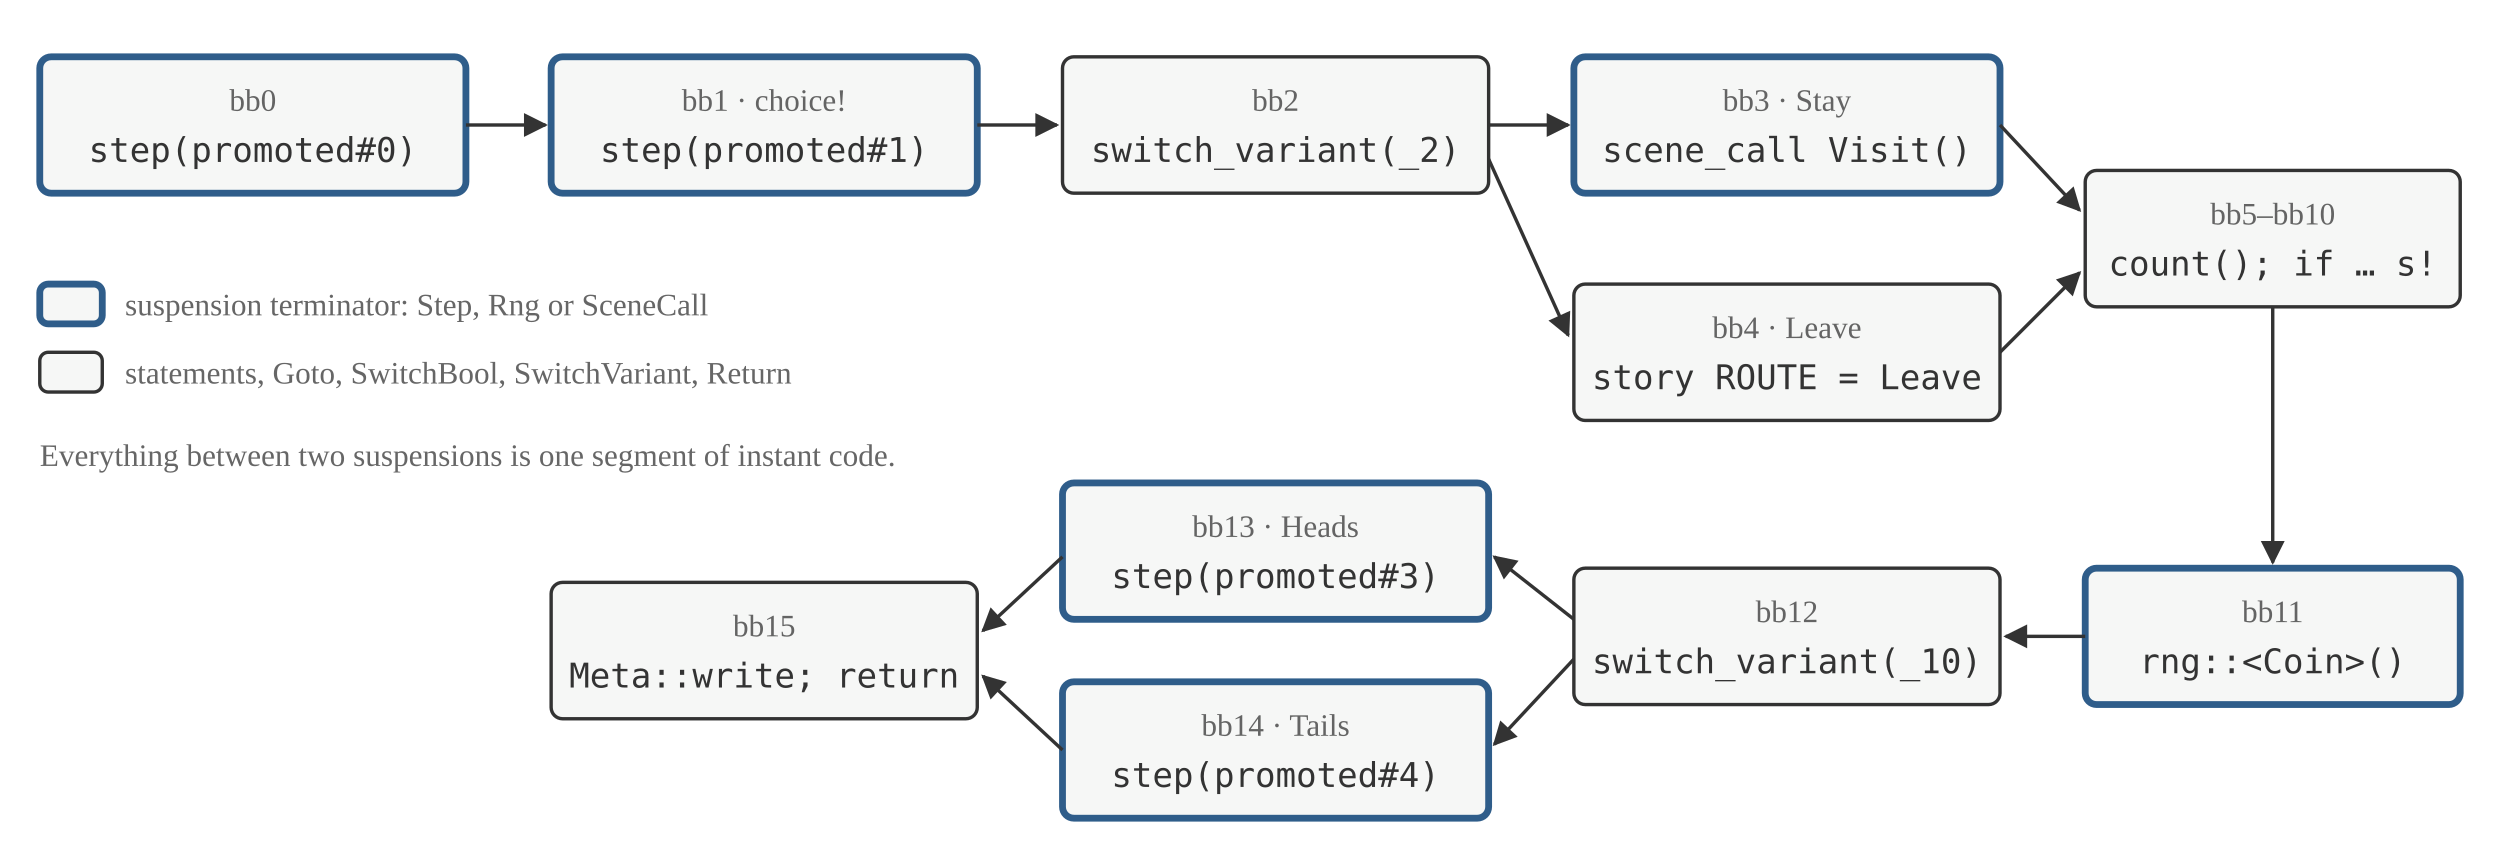
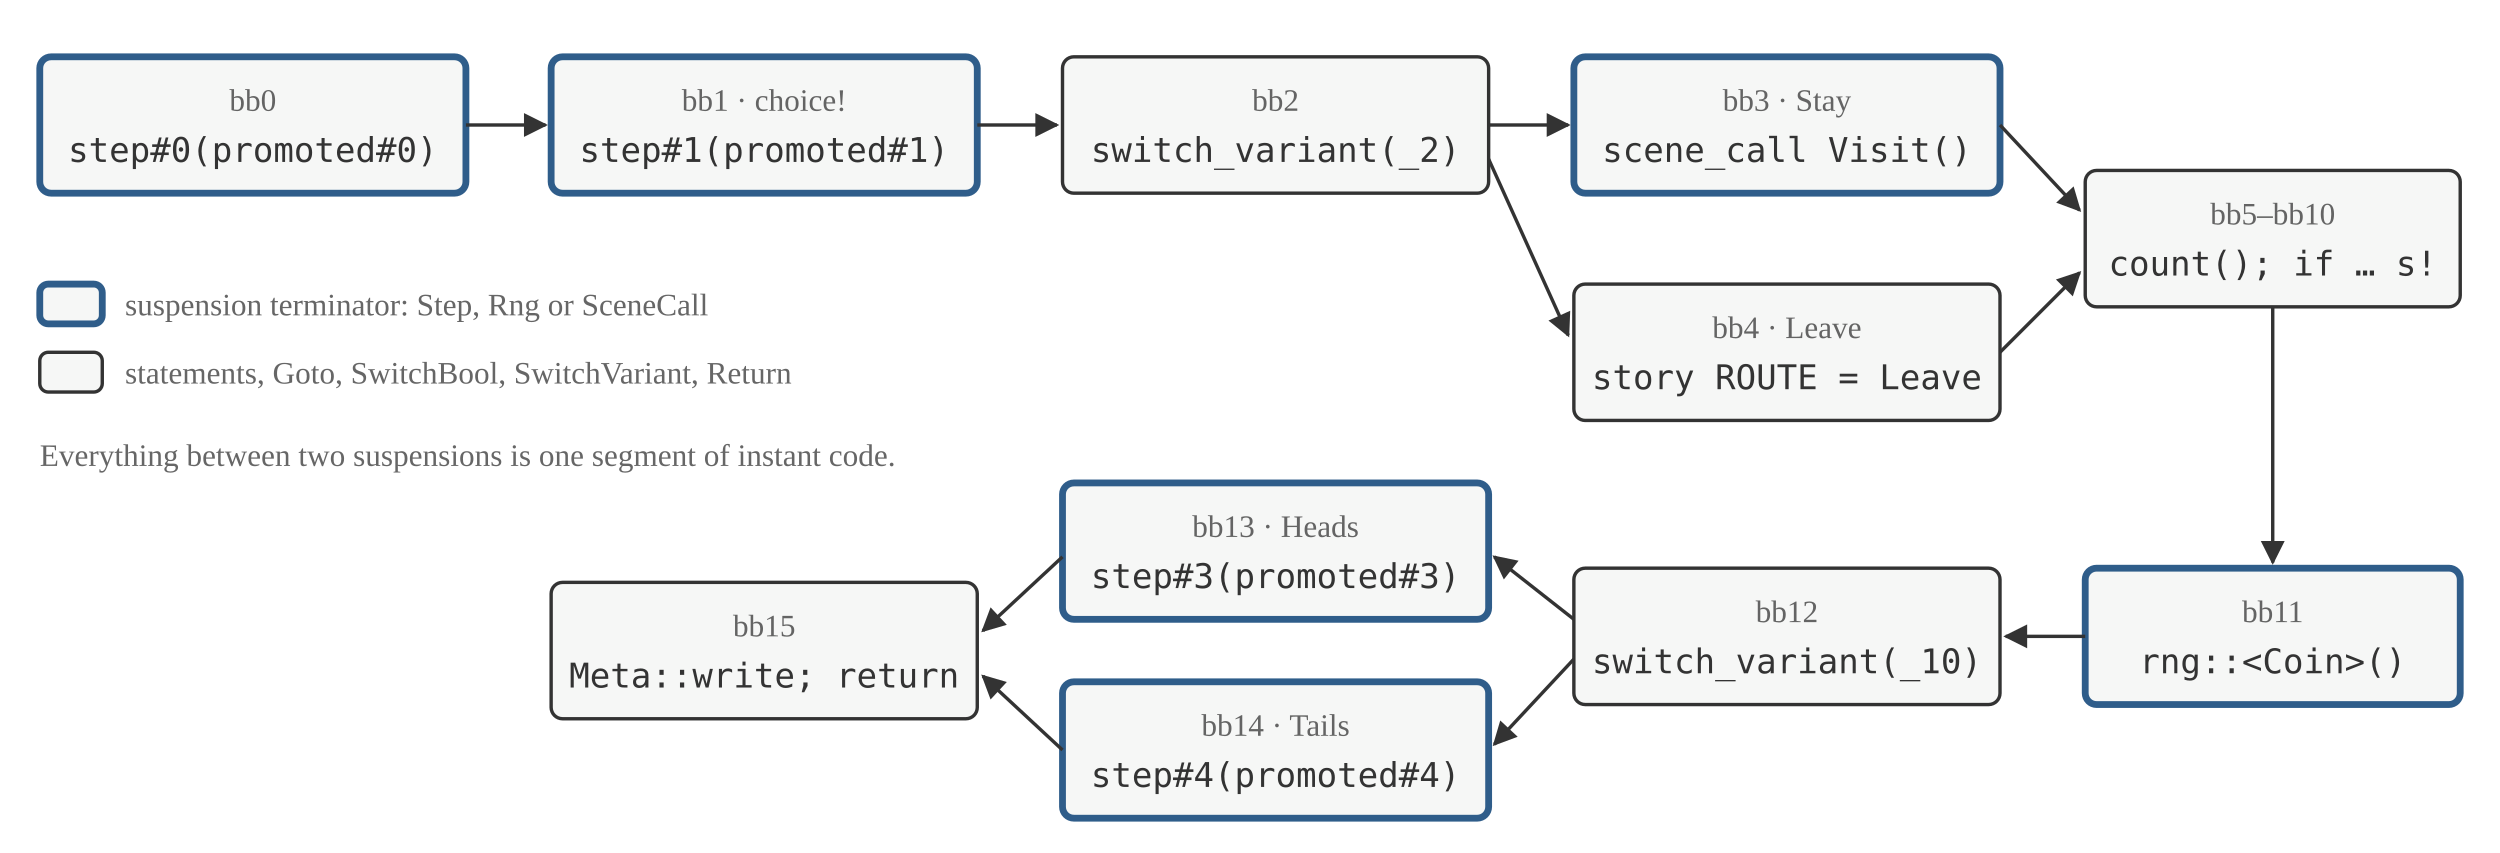
<svg xmlns="http://www.w3.org/2000/svg" viewBox="0 0 880 300" width="100%" style="max-width:880px" role="img" aria-label="The MIR of the Start scene of the story fixture: blocks ending in step, scene call and random draw terminators split the scene into segments">
  <style>
.kg-box{fill:var(--quote-bg,#f6f7f6);stroke:var(--fg,#333);stroke-width:1.2}
.kg-hl{fill:var(--quote-bg,#f6f7f6);stroke:var(--links,#2f5d8a);stroke-width:2.4}
.kg-ln{fill:none;stroke:var(--fg,#333);stroke-width:1.2}
.kg-head{fill:var(--fg,#333)}
.kg-t{fill:var(--fg,#333);font-size:12px}
.kg-s{fill:var(--fg,#333);font-size:11px;opacity:.75}
.kg-m{font-family:monospace}
.kg-c{text-anchor:middle}
</style>
  <defs>
    <marker id="kg-arrow-mir-scene-cfg" viewBox="0 0 10 10" refX="9" refY="5" markerWidth="7" markerHeight="7" orient="auto-start-reverse">
      <path d="M0,0L10,5L0,10z" class="kg-head" />
    </marker>
  </defs>
  <rect x="14" y="20" width="150" height="48" rx="4" class="kg-hl" />
  <text x="89" y="39" class="kg-s kg-c">bb0</text>
-   <text x="89" y="57" class="kg-t kg-m kg-c">step(promoted#0)</text>
+   <text x="89" y="57" class="kg-t kg-m kg-c">step#0(promoted#0)</text>
  <rect x="194" y="20" width="150" height="48" rx="4" class="kg-hl" />
  <text x="269" y="39" class="kg-s kg-c">bb1 · choice!</text>
-   <text x="269" y="57" class="kg-t kg-m kg-c">step(promoted#1)</text>
+   <text x="269" y="57" class="kg-t kg-m kg-c">step#1(promoted#1)</text>
  <rect x="374" y="20" width="150" height="48" rx="4" class="kg-box" />
  <text x="449" y="39" class="kg-s kg-c">bb2</text>
  <text x="449" y="57" class="kg-t kg-m kg-c">switch_variant(_2)</text>
  <rect x="554" y="20" width="150" height="48" rx="4" class="kg-hl" />
  <text x="629" y="39" class="kg-s kg-c">bb3 · Stay</text>
  <text x="629" y="57" class="kg-t kg-m kg-c">scene_call Visit()</text>
  <rect x="554" y="100" width="150" height="48" rx="4" class="kg-box" />
  <text x="629" y="119" class="kg-s kg-c">bb4 · Leave</text>
  <text x="629" y="137" class="kg-t kg-m kg-c">story ROUTE = Leave</text>
  <rect x="734" y="60" width="132" height="48" rx="4" class="kg-box" />
  <text x="800" y="79" class="kg-s kg-c">bb5–bb10</text>
  <text x="800" y="97" class="kg-t kg-m kg-c">count(); if … s!</text>
  <rect x="734" y="200" width="132" height="48" rx="4" class="kg-hl" />
  <text x="800" y="219" class="kg-s kg-c">bb11</text>
  <text x="800" y="237" class="kg-t kg-m kg-c">rng::&lt;Coin&gt;()</text>
  <rect x="554" y="200" width="150" height="48" rx="4" class="kg-box" />
  <text x="629" y="219" class="kg-s kg-c">bb12</text>
  <text x="629" y="237" class="kg-t kg-m kg-c">switch_variant(_10)</text>
  <rect x="374" y="170" width="150" height="48" rx="4" class="kg-hl" />
  <text x="449" y="189" class="kg-s kg-c">bb13 · Heads</text>
-   <text x="449" y="207" class="kg-t kg-m kg-c">step(promoted#3)</text>
+   <text x="449" y="207" class="kg-t kg-m kg-c">step#3(promoted#3)</text>
  <rect x="374" y="240" width="150" height="48" rx="4" class="kg-hl" />
  <text x="449" y="259" class="kg-s kg-c">bb14 · Tails</text>
-   <text x="449" y="277" class="kg-t kg-m kg-c">step(promoted#4)</text>
+   <text x="449" y="277" class="kg-t kg-m kg-c">step#4(promoted#4)</text>
  <rect x="194" y="205" width="150" height="48" rx="4" class="kg-box" />
  <text x="269" y="224" class="kg-s kg-c">bb15</text>
  <text x="269" y="242" class="kg-t kg-m kg-c">Meta::write; return</text>
  <path d="M164,44H192" class="kg-ln" marker-end="url(#kg-arrow-mir-scene-cfg)" />
  <path d="M344,44H372" class="kg-ln" marker-end="url(#kg-arrow-mir-scene-cfg)" />
  <path d="M524,44H552" class="kg-ln" marker-end="url(#kg-arrow-mir-scene-cfg)" />
  <path d="M524,56L552,118" class="kg-ln" marker-end="url(#kg-arrow-mir-scene-cfg)" />
  <path d="M704,44L732,74" class="kg-ln" marker-end="url(#kg-arrow-mir-scene-cfg)" />
  <path d="M704,124L732,96" class="kg-ln" marker-end="url(#kg-arrow-mir-scene-cfg)" />
  <path d="M800,108V198" class="kg-ln" marker-end="url(#kg-arrow-mir-scene-cfg)" />
  <path d="M734,224H706" class="kg-ln" marker-end="url(#kg-arrow-mir-scene-cfg)" />
  <path d="M554,218L526,196" class="kg-ln" marker-end="url(#kg-arrow-mir-scene-cfg)" />
  <path d="M554,232L526,262" class="kg-ln" marker-end="url(#kg-arrow-mir-scene-cfg)" />
  <path d="M374,196L346,222" class="kg-ln" marker-end="url(#kg-arrow-mir-scene-cfg)" />
  <path d="M374,264L346,238" class="kg-ln" marker-end="url(#kg-arrow-mir-scene-cfg)" />
  <rect x="14" y="100" width="22" height="14" rx="3" class="kg-hl" />
  <text x="44" y="111" class="kg-s">suspension terminator: Step, Rng or SceneCall</text>
  <rect x="14" y="124" width="22" height="14" rx="3" class="kg-box" />
  <text x="44" y="135" class="kg-s">statements, Goto, SwitchBool, SwitchVariant, Return</text>
  <text x="14" y="164" class="kg-s">Everything between two suspensions is one segment of instant code.</text>
</svg>
